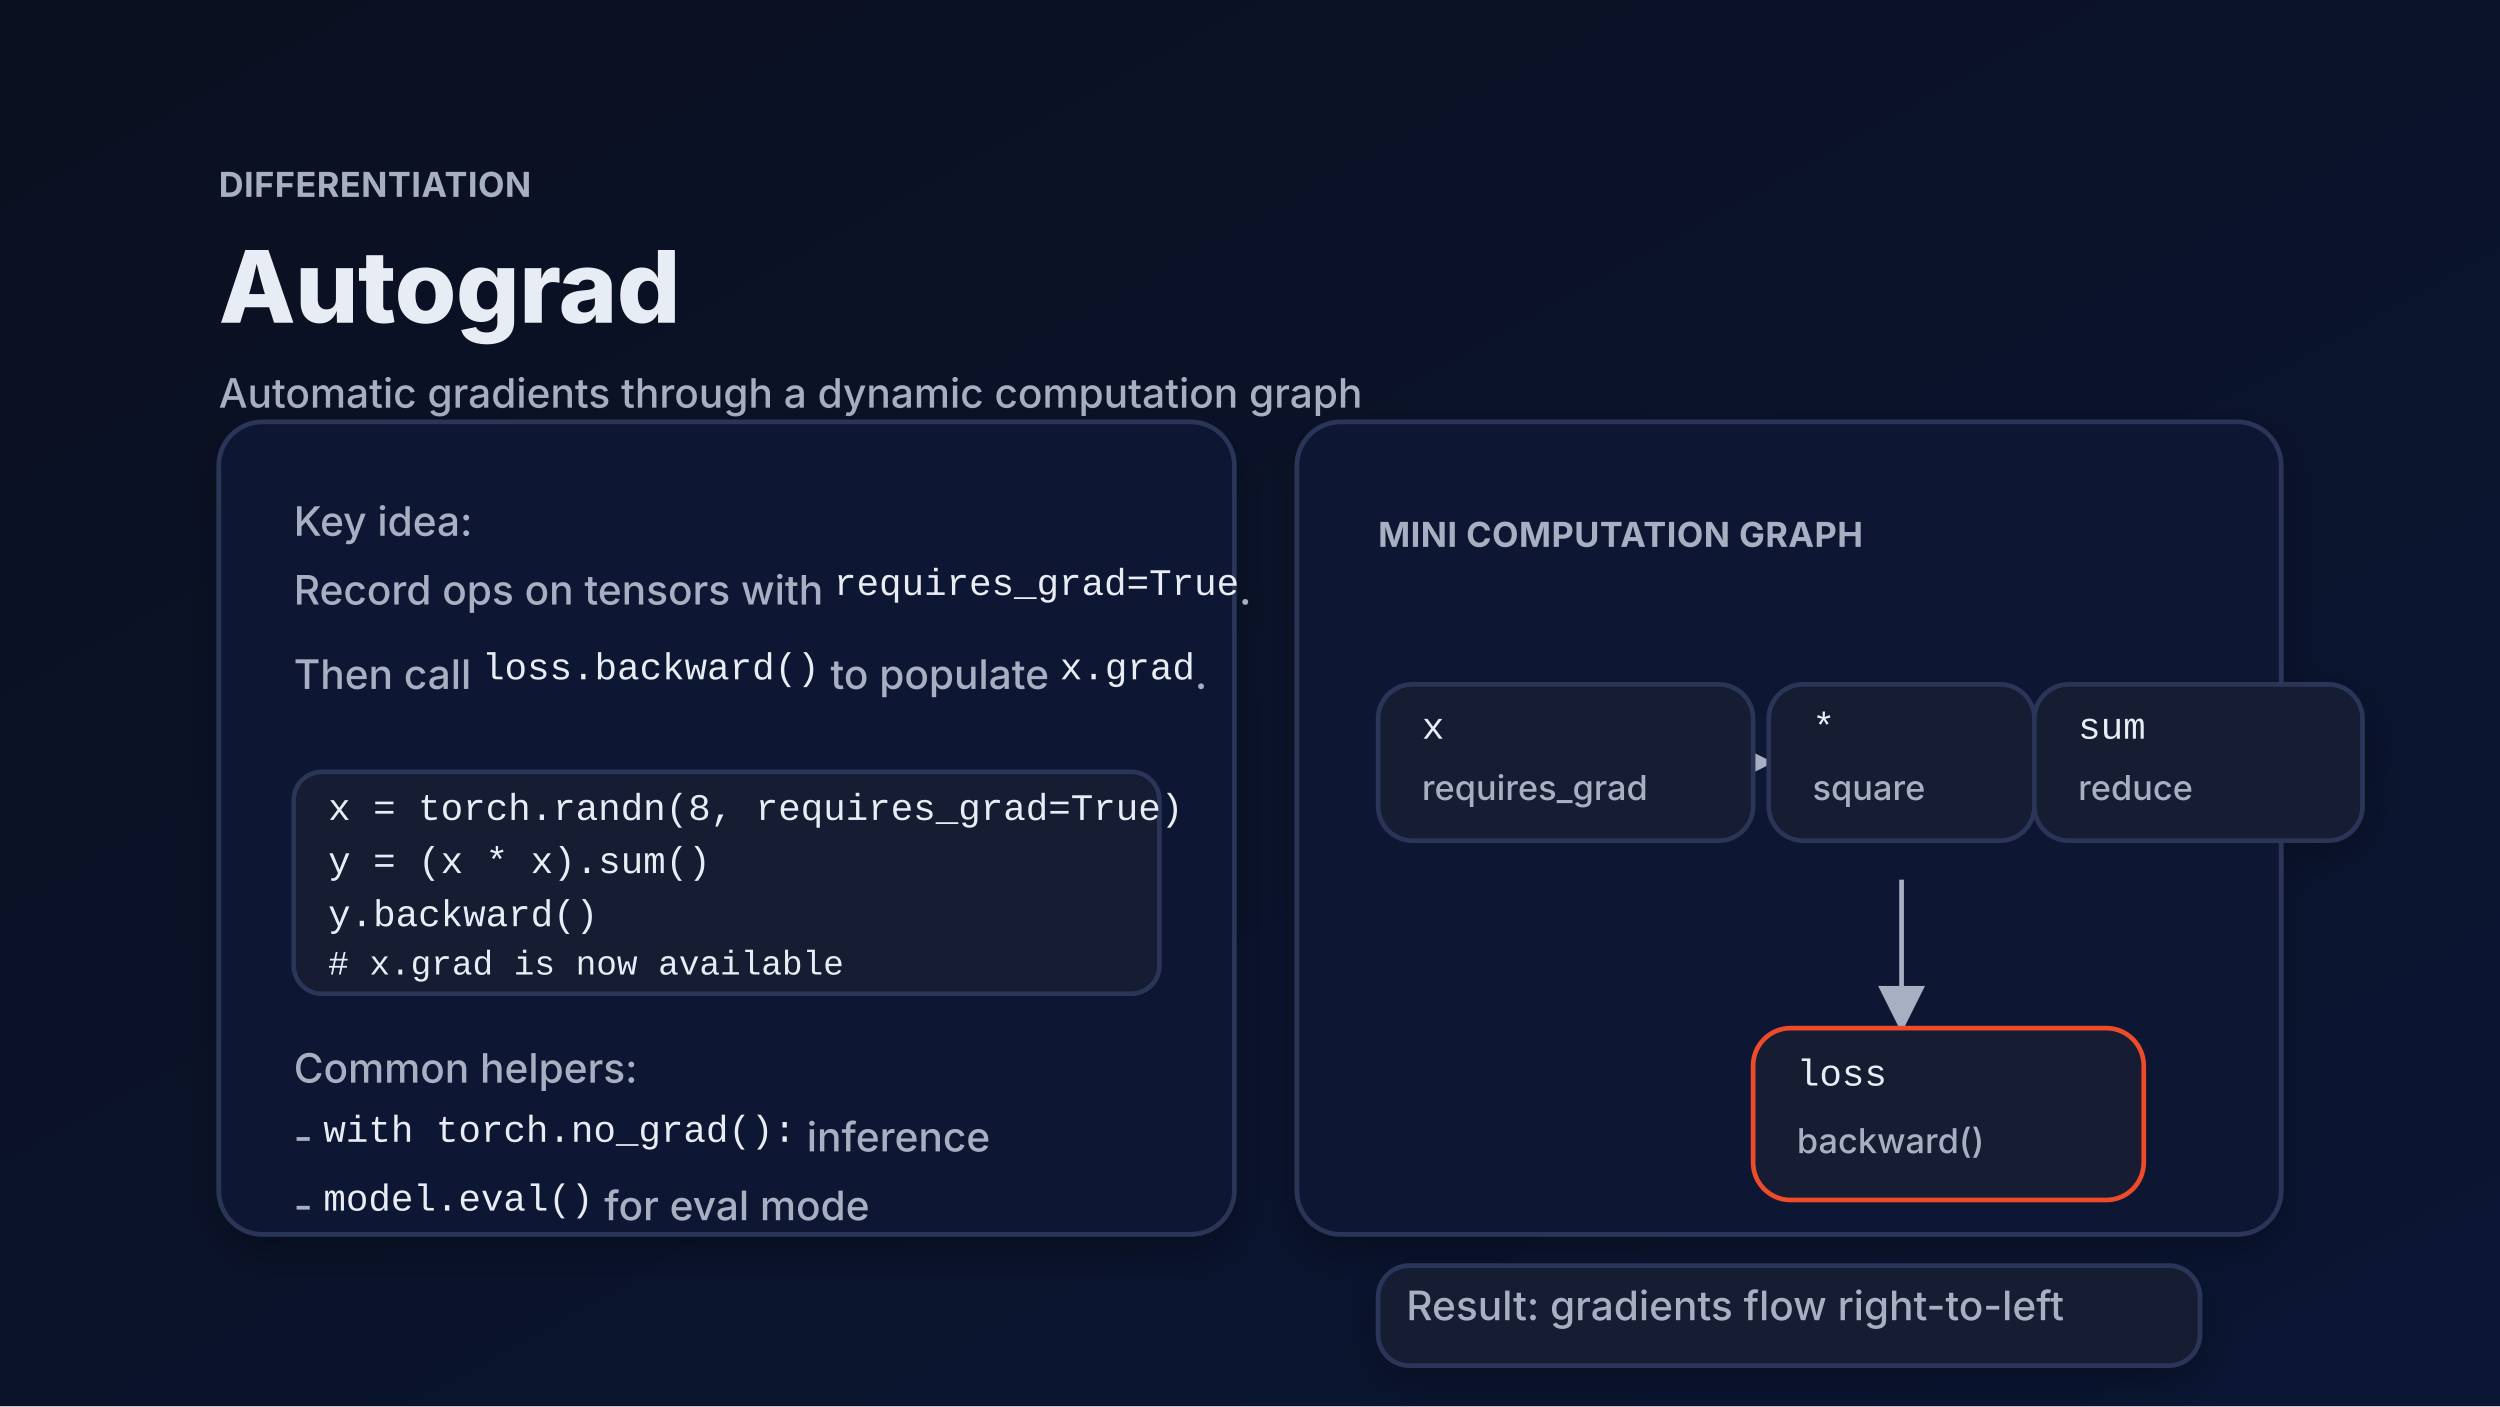
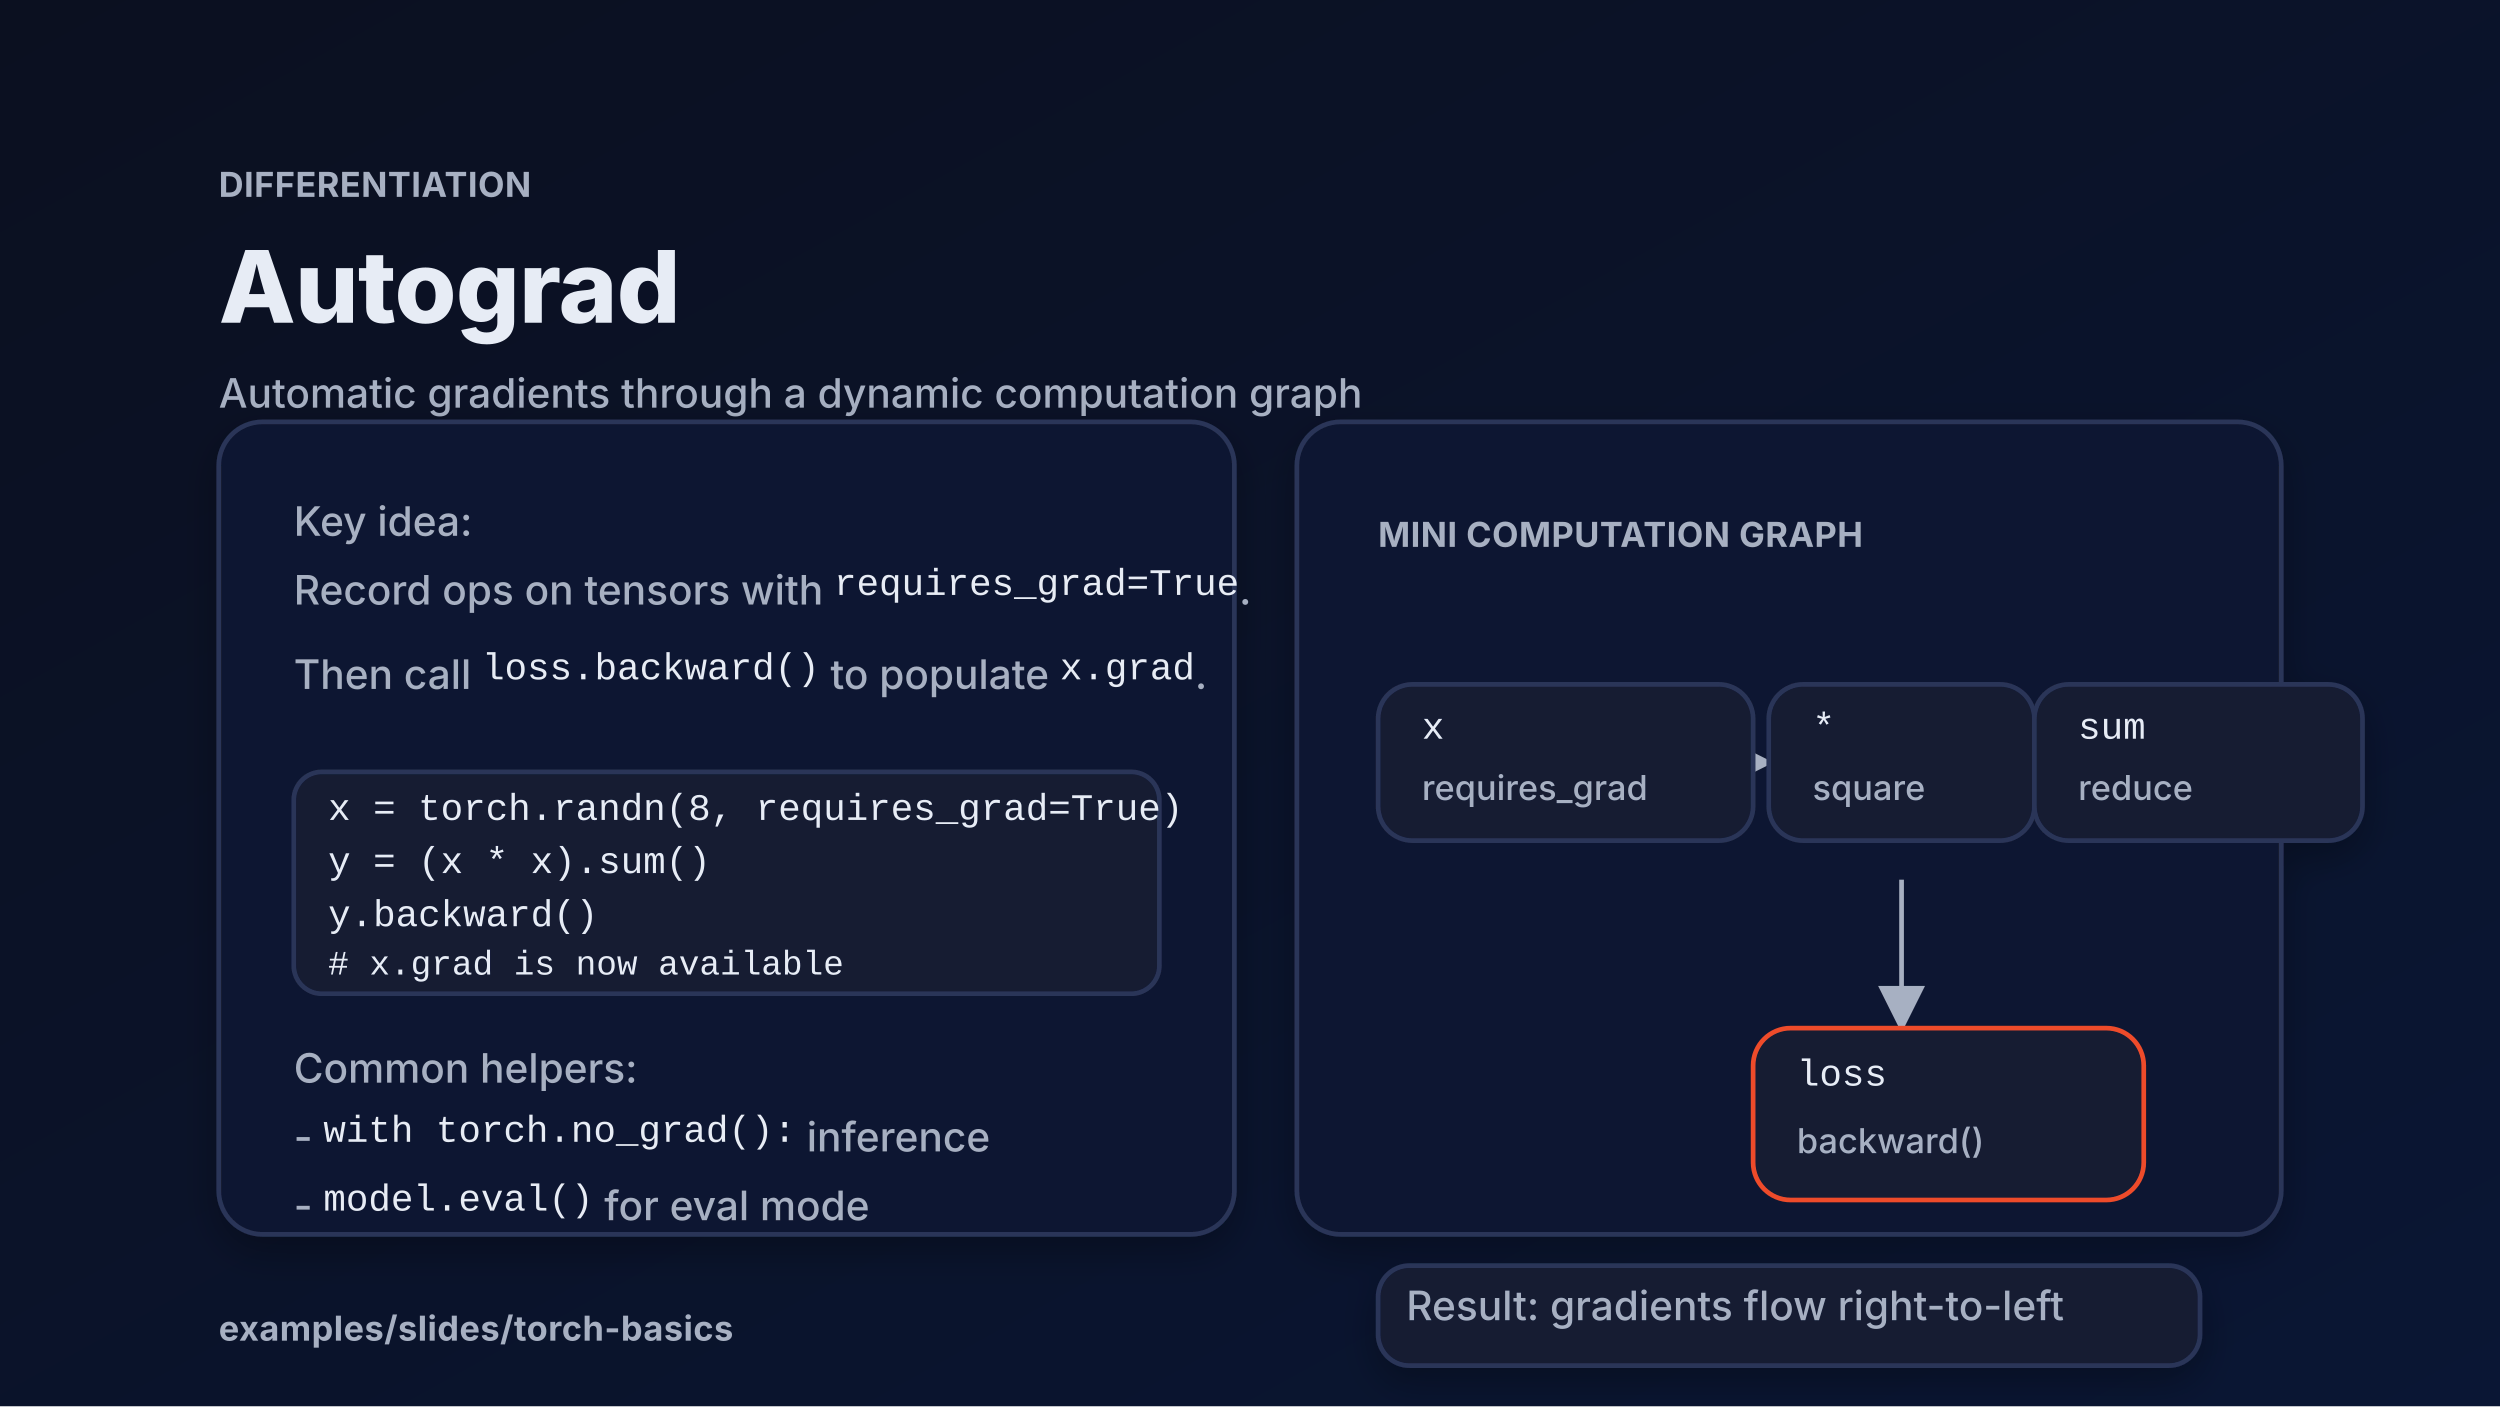
<svg xmlns="http://www.w3.org/2000/svg" width="1600" height="900" viewBox="0 0 1600 900">
  <defs>
    <linearGradient id="bg" x1="0" y1="0" x2="1" y2="1">
      <stop offset="0" stop-color="#0B1020" />
      <stop offset="1" stop-color="#0A1634" />
    </linearGradient>
    <filter id="shadow-sm" x="-20%" y="-20%" width="140%" height="140%">
      <feDropShadow dx="0" dy="10" stdDeviation="12" flood-color="#000000" flood-opacity="0.28" />
    </filter>
    <marker id="arrow" viewBox="0 0 10 10" refX="9" refY="5" markerWidth="10" markerHeight="10" orient="auto-start-reverse">
      <path d="M0,0 L10,5 L0,10 z" fill="#A7B0C2" />
    </marker>
    <style>
      .h1 { font-family: system-ui, -apple-system, "Segoe UI", Inter, "Noto Sans", sans-serif; font-size: 64px; font-weight: 760; letter-spacing: -0.4px; fill: #E7ECF5; }
      .body { font-family: system-ui, -apple-system, "Segoe UI", Inter, "Noto Sans", sans-serif; font-size: 26px; font-weight: 520; fill: #A7B0C2; }
      .kicker { font-family: system-ui, -apple-system, "Segoe UI", Inter, "Noto Sans", sans-serif; font-size: 22px; font-weight: 650; fill: #A7B0C2; letter-spacing: 0.3px; }
      .mono { font-family: ui-monospace, SFMono-Regular, Menlo, Monaco, Consolas, "Liberation Mono", monospace; font-size: 24px; fill: #E7ECF5; }
      .card { fill: #0F1730; stroke: #2B3558; stroke-width: 3; }
      .node { fill: #121A33; stroke: #2B3558; stroke-width: 3; }
      .node-accent { fill: #121A33; stroke: #EE4C2C; stroke-width: 3; }
      .edge { stroke: #A7B0C2; stroke-width: 3; marker-end: url(#arrow); }
      .small { font-size: 22px; }
    </style>
  </defs>
  <rect width="1600" height="900" fill="url(#bg)" />
  <g transform="translate(140 110)">
    <text class="kicker" x="0" y="0" dominant-baseline="hanging">DIFFERENTIATION</text>
    <text class="h1" x="0" y="50" dominant-baseline="hanging">Autograd</text>
    <text class="body" x="0" y="132" dominant-baseline="hanging">Automatic gradients through a dynamic computation graph</text>
  </g>
  <g transform="translate(140 270)" filter="url(#shadow-sm)">
    <rect class="card" x="0" y="0" width="650" height="520" rx="28" />
    <g transform="translate(48 54)">
      <text class="body" x="0" y="0" dominant-baseline="hanging">Key idea:</text>
      <text class="body" x="0" y="44" dominant-baseline="hanging">Record ops on tensors with <tspan class="mono">requires_grad=True</tspan>.</text>
      <text class="body" x="0" y="98" dominant-baseline="hanging">Then call <tspan class="mono">loss.backward()</tspan> to populate <tspan class="mono">x.grad</tspan>.</text>
      <g transform="translate(0 170)">
        <rect x="0" y="0" width="554" height="142" rx="18" fill="#121A33" stroke="#2B3558" stroke-width="3" />
        <text class="mono" x="22" y="18" dominant-baseline="hanging">x = torch.randn(8, requires_grad=True)</text>
        <text class="mono" x="22" y="52" dominant-baseline="hanging">y = (x * x).sum()</text>
        <text class="mono" x="22" y="86" dominant-baseline="hanging">y.backward()</text>
        <text class="mono small" x="22" y="118" dominant-baseline="hanging"># x.grad is now available</text>
      </g>
      <g transform="translate(0 350)">
        <text class="body" x="0" y="0" dominant-baseline="hanging">Common helpers:</text>
        <text class="body" x="0" y="44" dominant-baseline="hanging">- <tspan class="mono">with torch.no_grad():</tspan> inference</text>
        <text class="body" x="0" y="88" dominant-baseline="hanging">- <tspan class="mono">model.eval()</tspan> for eval mode</text>
      </g>
    </g>
  </g>
  <g transform="translate(830 270)" filter="url(#shadow-sm)">
    <rect class="card" x="0" y="0" width="630" height="520" rx="28" />
    <g transform="translate(52 64)">
      <text class="kicker" x="0" y="0" dominant-baseline="hanging">MINI COMPUTATION GRAPH</text>
      <g transform="translate(0 74)">
        <line class="edge" x1="120" y1="80" x2="250" y2="80" />
        <line class="edge" x1="420" y1="80" x2="550" y2="80" />
        <line class="edge" x1="335" y1="155" x2="335" y2="250" />
        <rect class="node" x="0" y="30" width="240" height="100" rx="22" />
        <text class="mono" x="28" y="52" dominant-baseline="hanging">x</text>
        <text class="body small" x="28" y="88" dominant-baseline="hanging">requires_grad</text>
        <rect class="node" x="250" y="30" width="170" height="100" rx="22" />
        <text class="mono" x="278" y="52" dominant-baseline="hanging">*</text>
        <text class="body small" x="278" y="88" dominant-baseline="hanging">square</text>
        <rect class="node" x="420" y="30" width="210" height="100" rx="22" />
        <text class="mono" x="448" y="52" dominant-baseline="hanging">sum</text>
        <text class="body small" x="448" y="88" dominant-baseline="hanging">reduce</text>
        <rect class="node-accent" x="240" y="250" width="250" height="110" rx="24" />
        <text class="mono" x="268" y="274" dominant-baseline="hanging">loss</text>
        <text class="body small" x="268" y="314" dominant-baseline="hanging">backward()</text>
        <g transform="translate(0 402)">
          <rect x="0" y="0" width="526" height="64" rx="20" fill="#121A33" stroke="#2B3558" stroke-width="3" />
          <text class="body" x="18" y="16" dominant-baseline="hanging">Result: gradients flow right-to-left</text>
        </g>
      </g>
    </g>
  </g>
+   <text class="kicker" x="140" y="842" dominant-baseline="hanging">examples/slides/torch-basics</text>
</svg>
